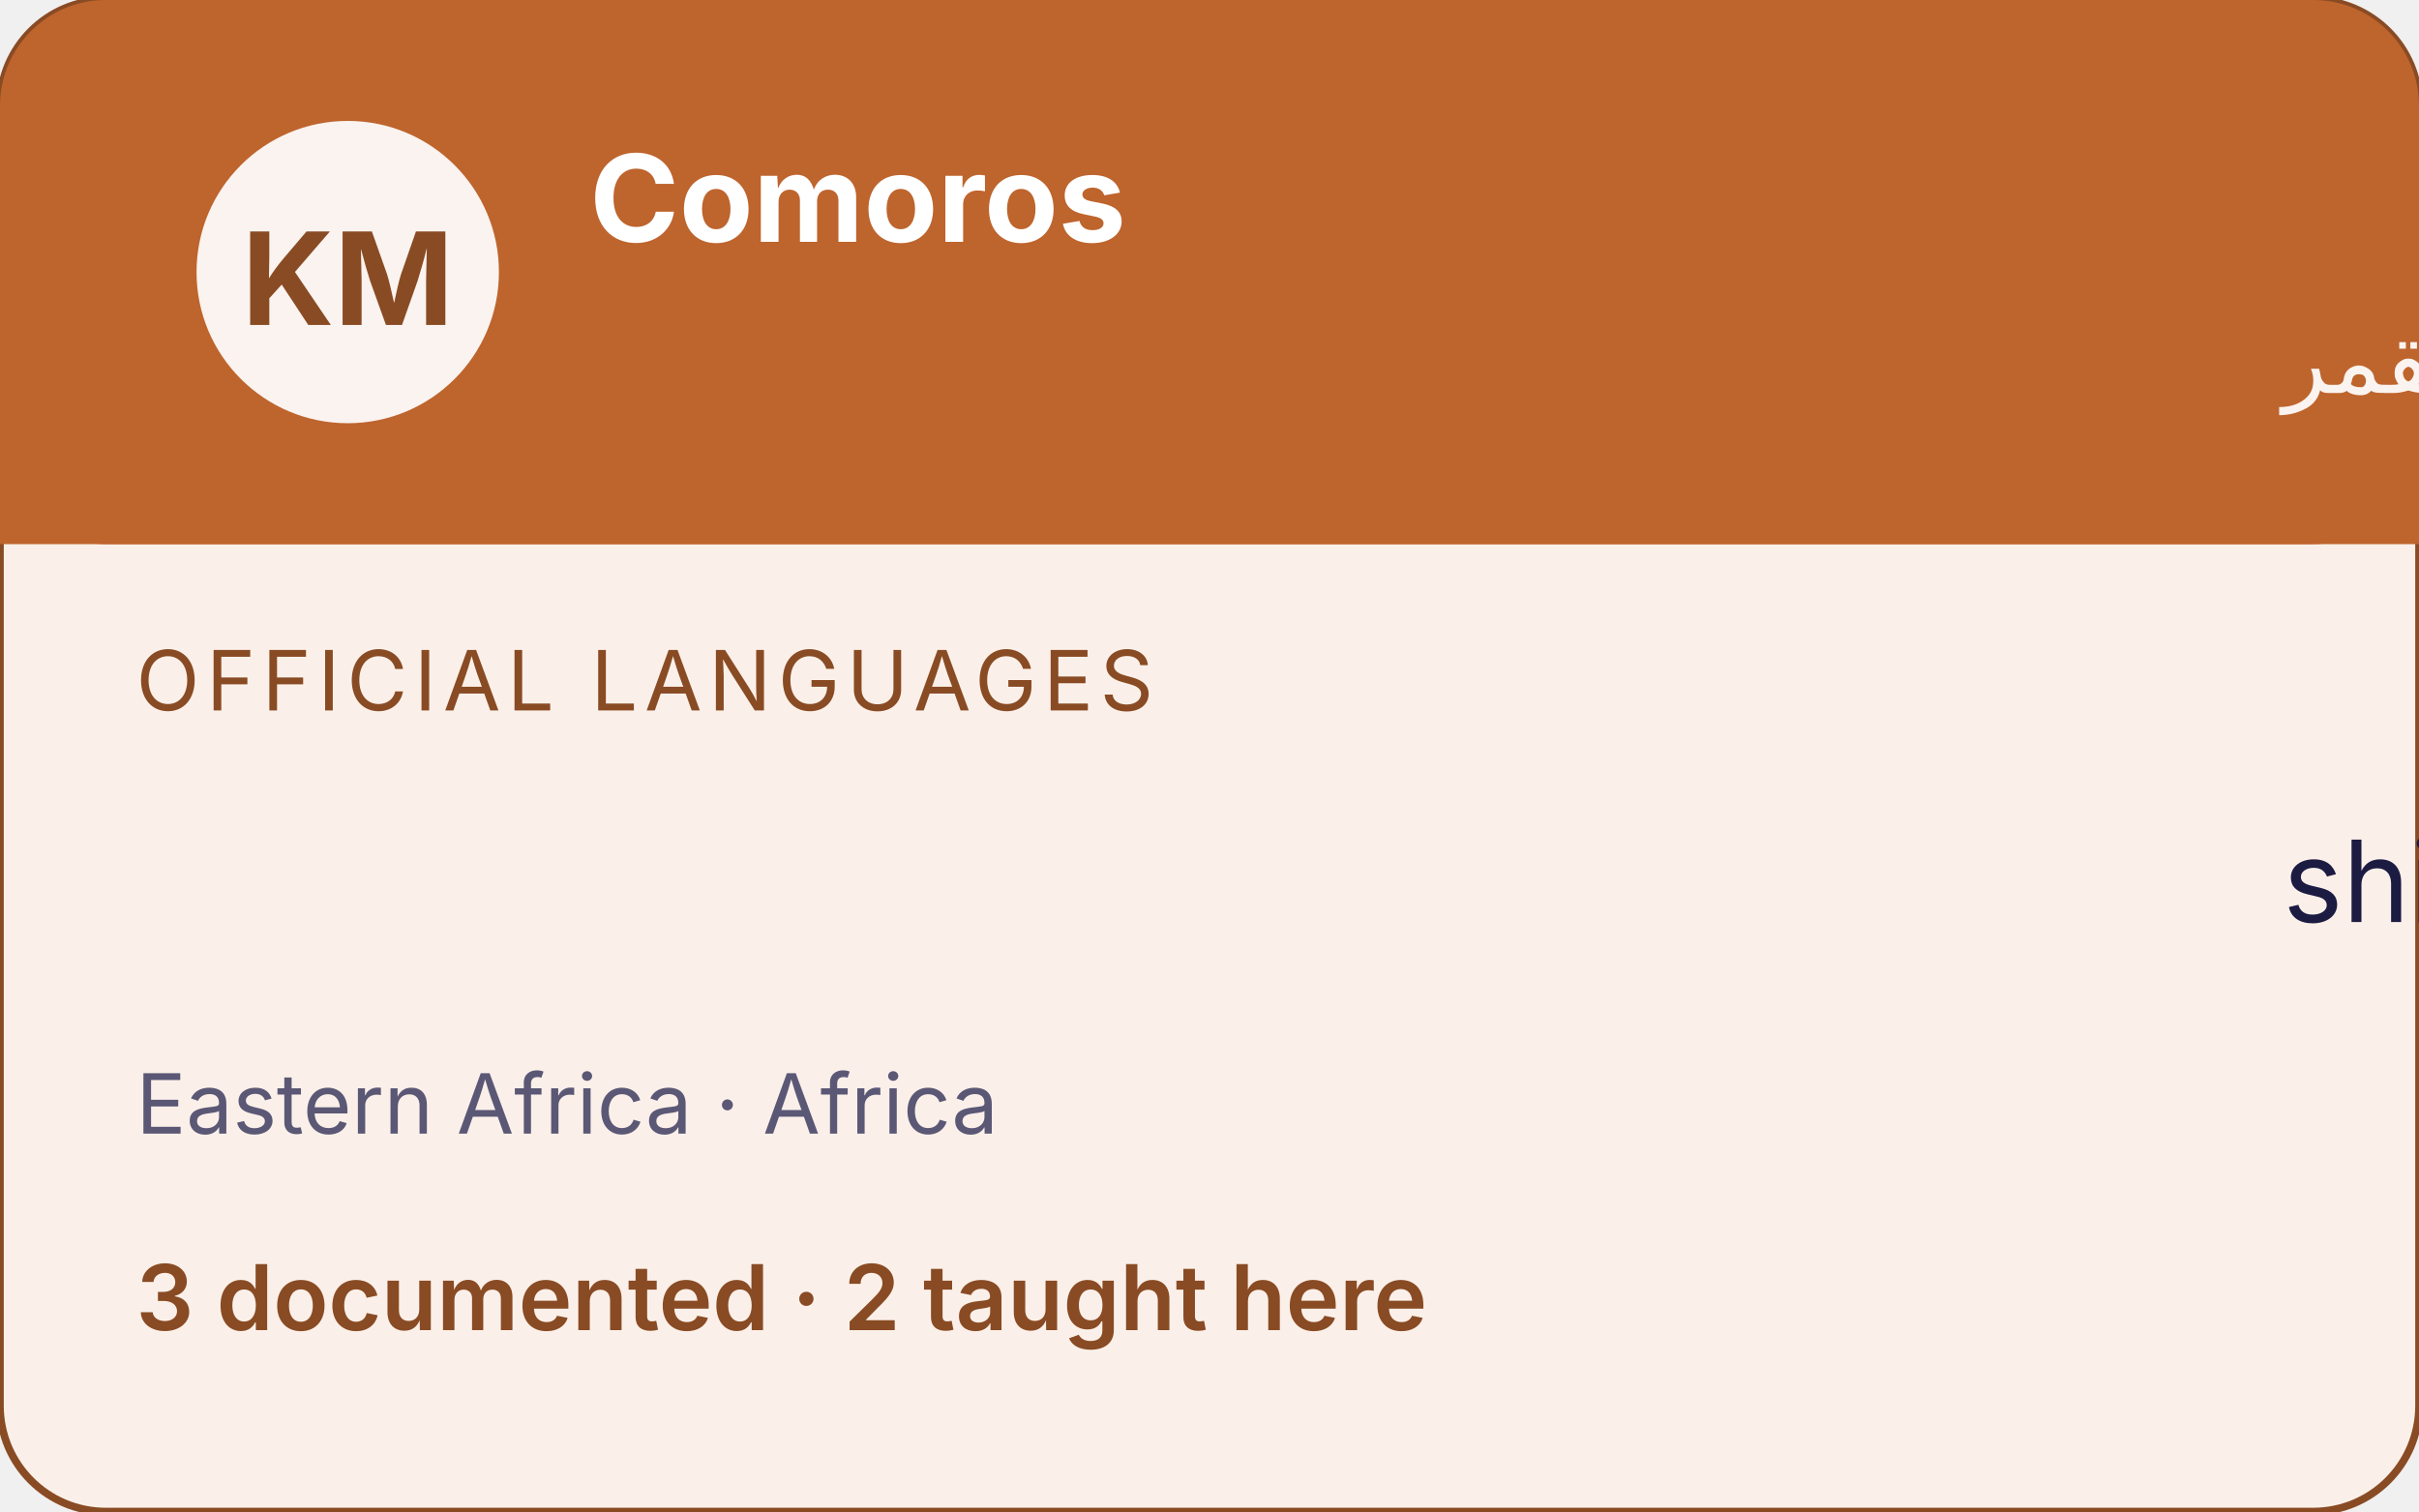
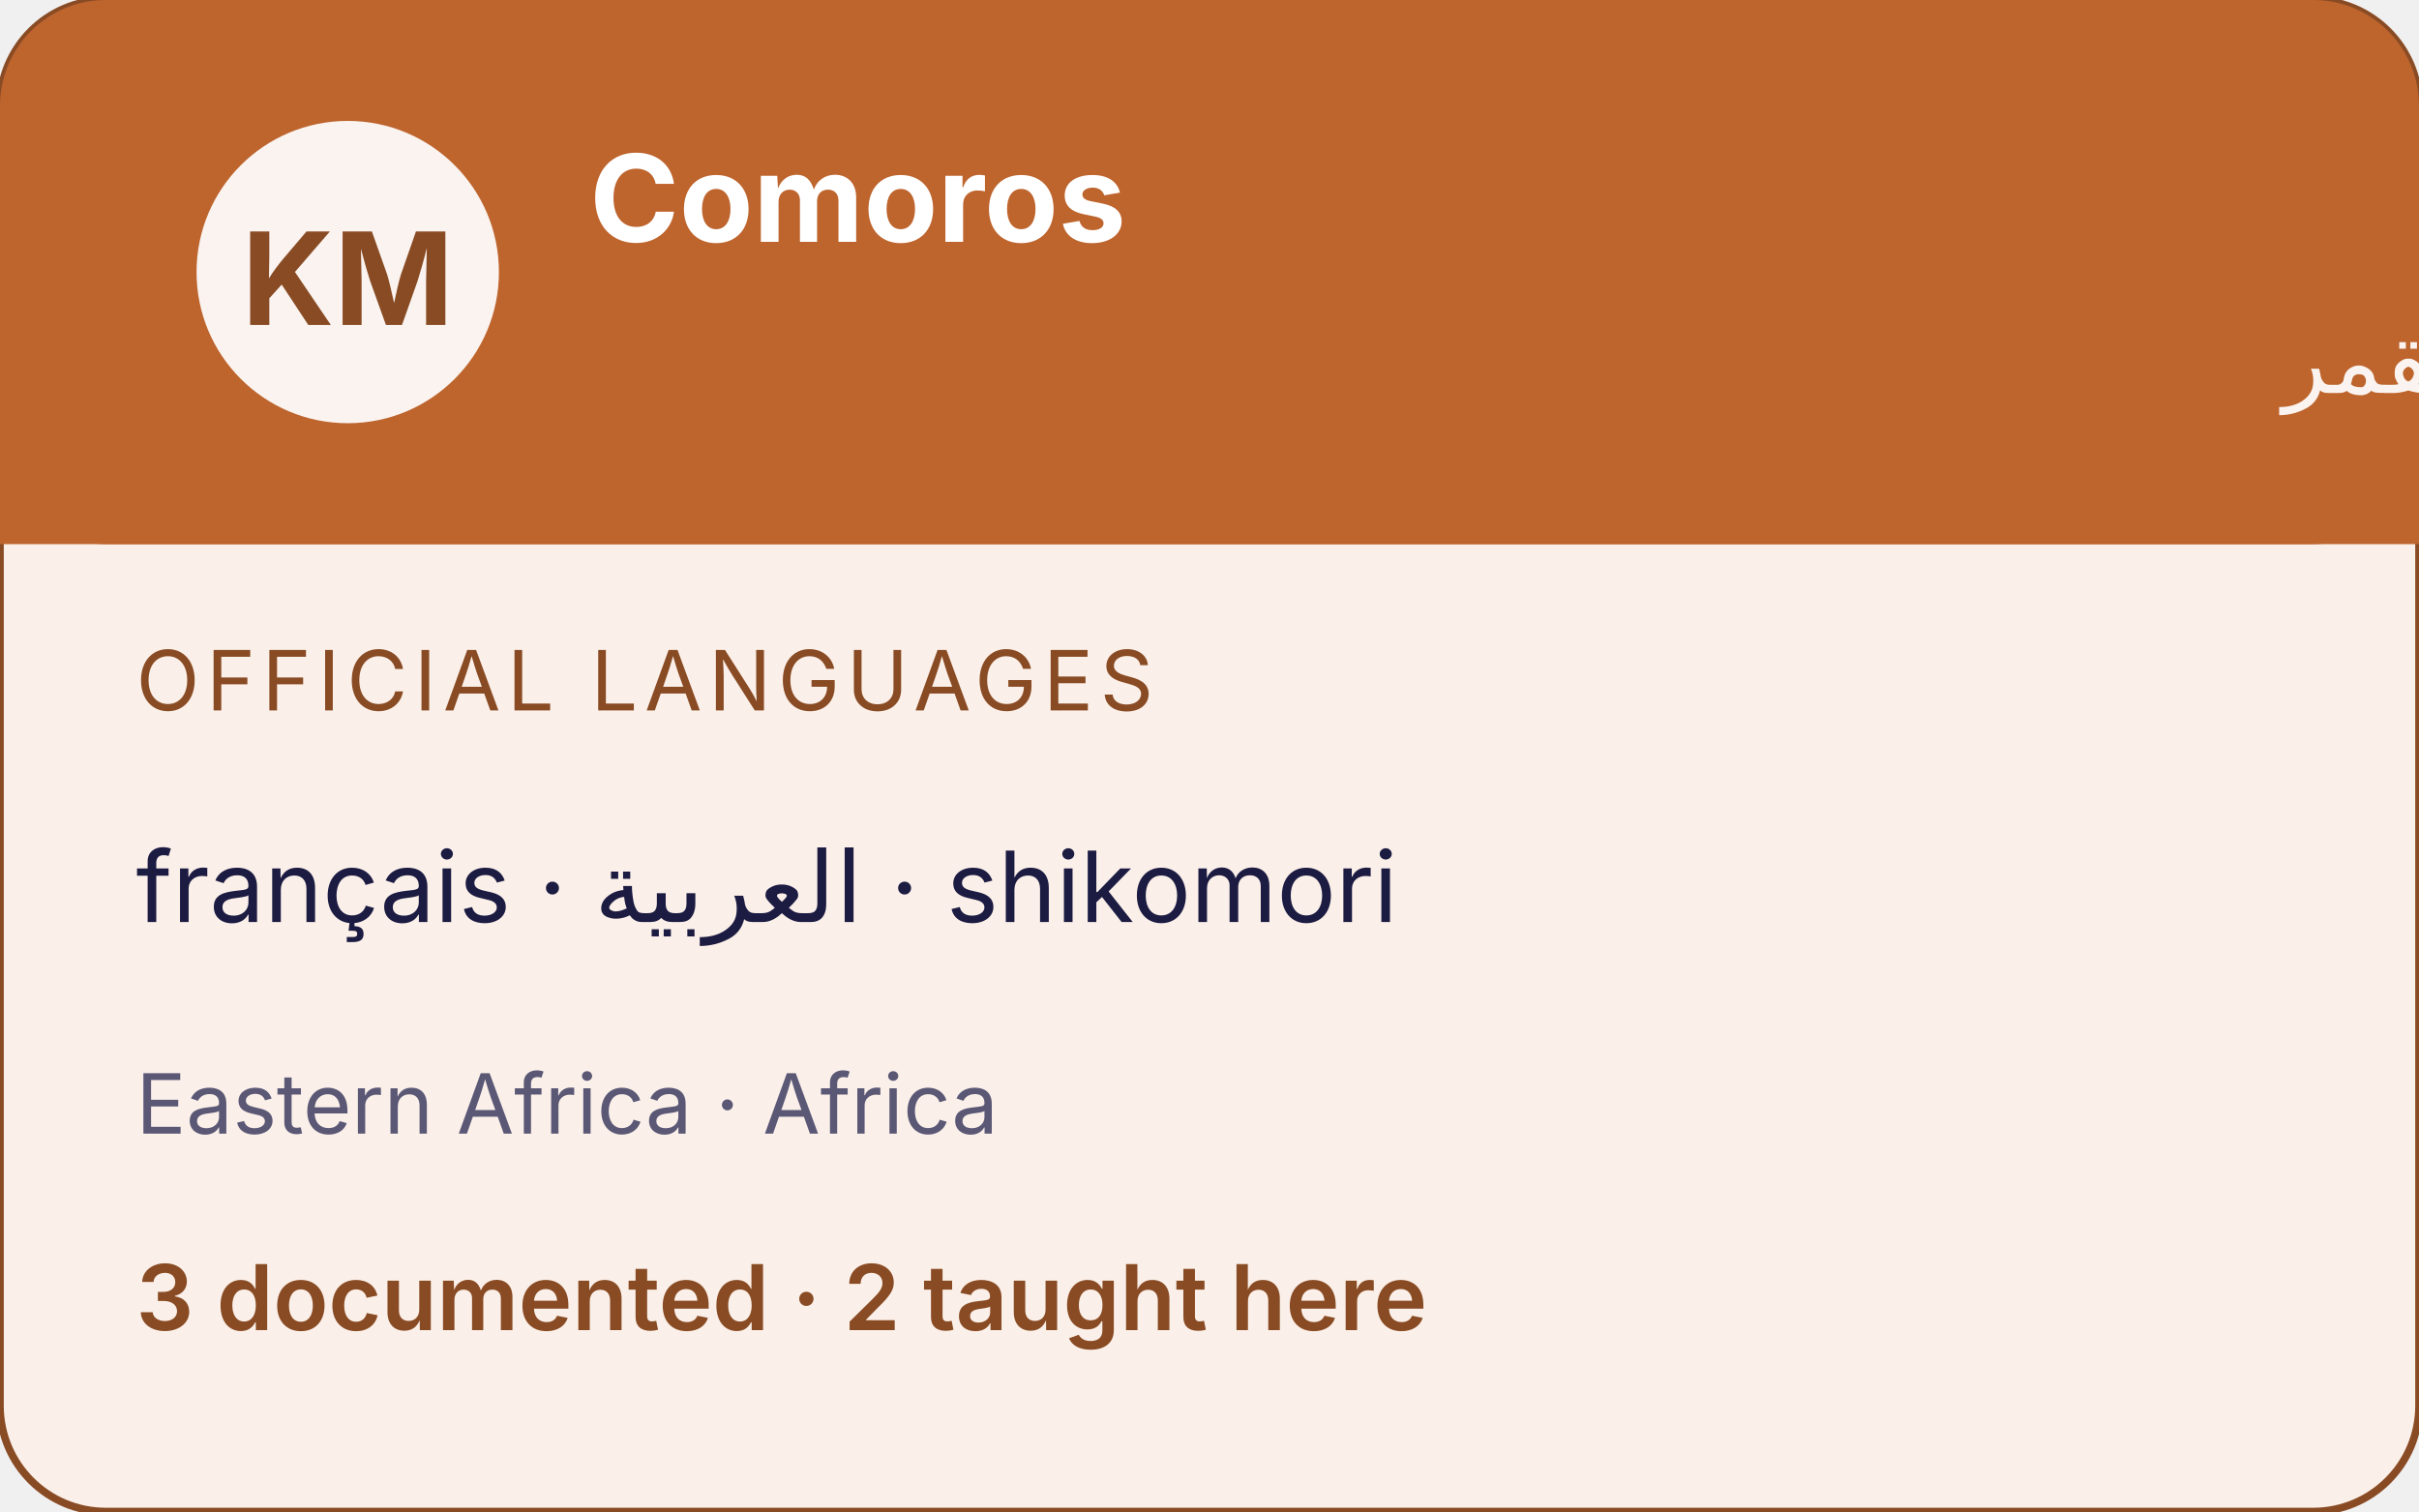
<svg xmlns="http://www.w3.org/2000/svg" viewBox="0 0 320 200" width="320" height="200" role="img" aria-label="Comoros (KM): français, العربية, shikomori. 3 languages documented for this country, 2 of them have a course on EkGuru." font-family="system-ui,-apple-system,Segoe UI,sans-serif">
  <rect width="320" height="200" rx="14" fill="hsl(23 70% 95%)" stroke="hsl(23 58% 34%)" stroke-width="1" />
  <rect width="320" height="72" rx="14" fill="hsl(23 62% 46%)" />
  <rect y="58" width="320" height="14" fill="hsl(23 62% 46%)" />
  <circle cx="46" cy="36" r="20" fill="#fff" opacity=".92" />
  <text x="46" y="43" text-anchor="middle" font-size="17" font-weight="700" fill="hsl(23 58% 34%)">KM</text>
  <text x="78" y="32" font-size="16" font-weight="700" fill="#fff">Comoros</text>
  <text x="302" text-anchor="end" y="52" font-size="12" fill="#fff" opacity=".92" direction="rtl">جزر القمر</text>
  <text x="18" y="94" font-size="11" letter-spacing=".08em" fill="hsl(23 58% 34%)">OFFICIAL LANGUAGES</text>
-   <text x="302" text-anchor="end" y="122" font-size="15" fill="#1c1b42" direction="rtl">français · العربية · shikomori</text>
+   <text x="18" y="122" font-size="13" fill="#1c1b42">français · العربية · shikomori</text>
  <text x="18" y="150" font-size="11" fill="#5b5876">Eastern Africa · Africa</text>
  <text x="18" y="176" font-size="12" font-weight="600" fill="hsl(23 58% 34%)">3 documented · 2 taught here</text>
</svg>
